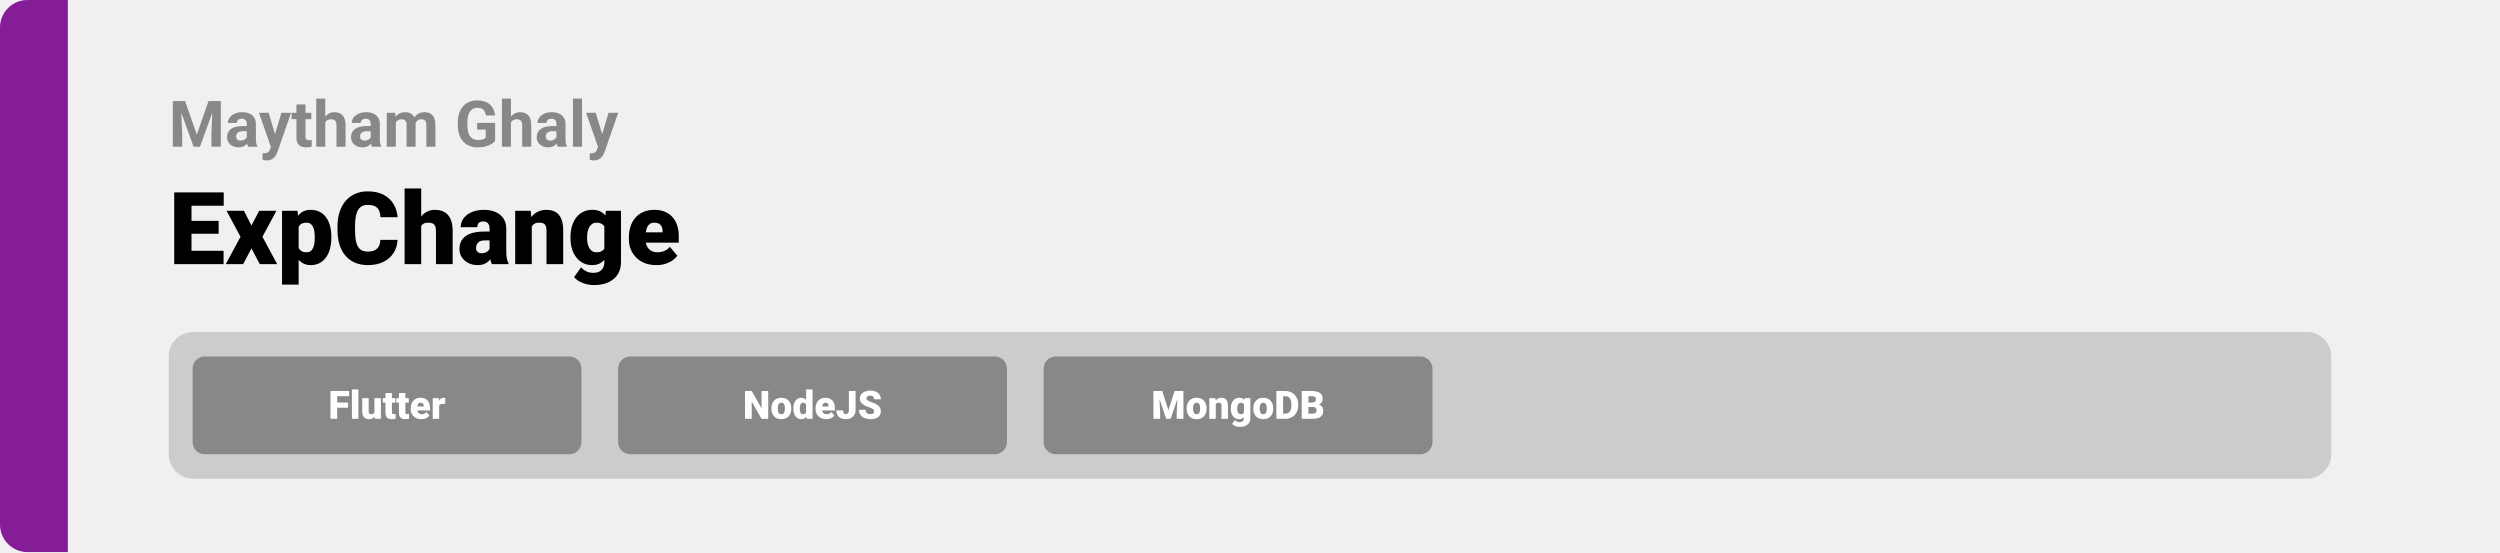
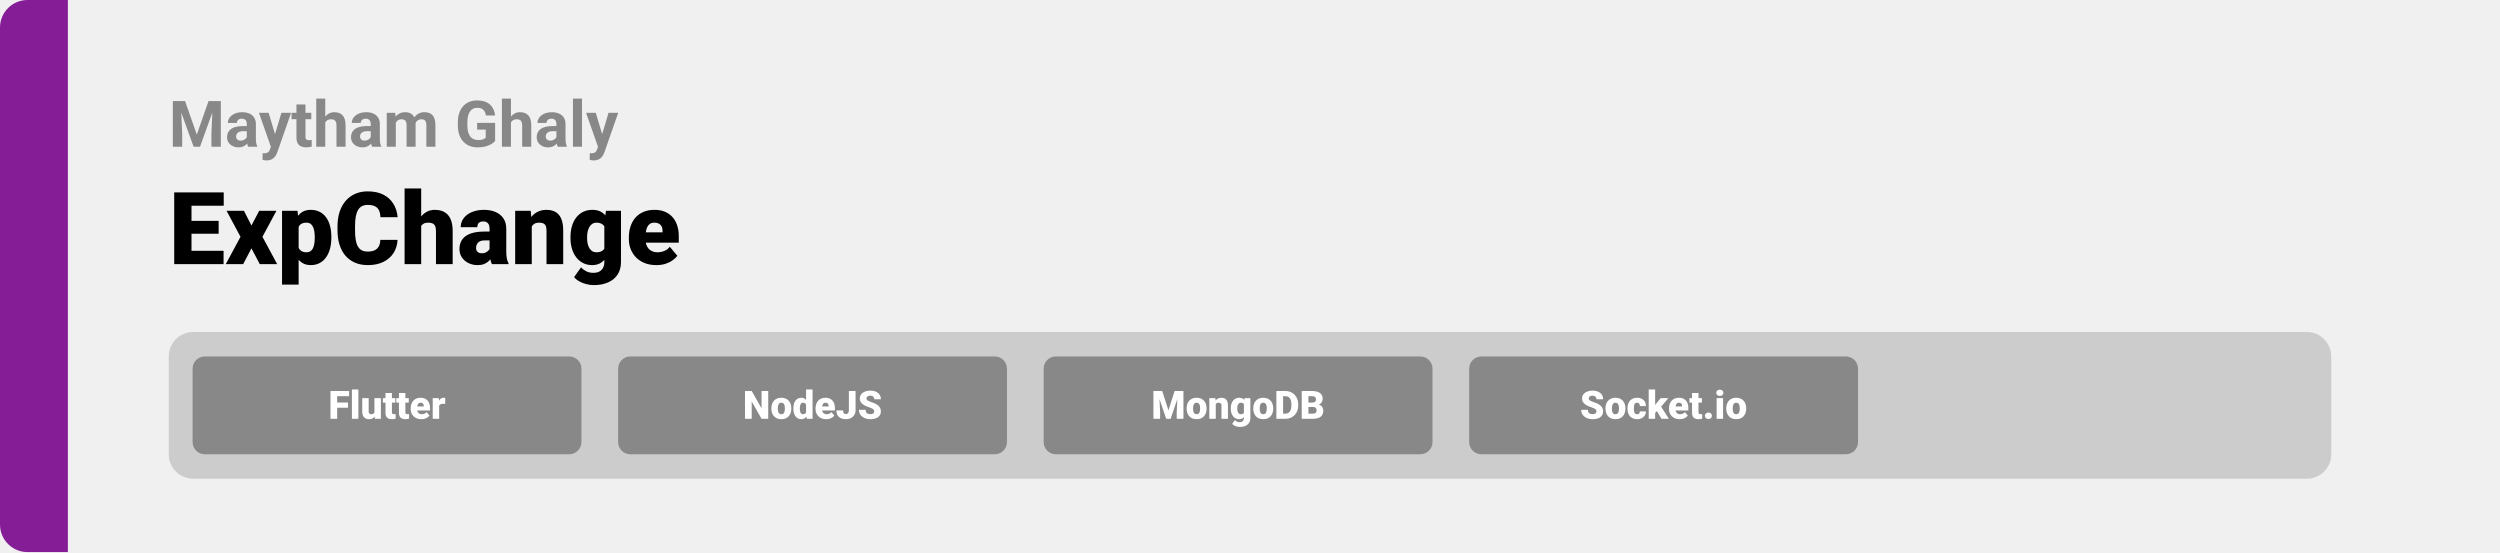
<svg xmlns="http://www.w3.org/2000/svg" width="1363" height="301" viewBox="0 0 1363 301" fill="none">
  <rect width="1363" height="301" rx="15" fill="#F0F0F0" />
  <path d="M0 15C0 6.716 6.716 0 15 0H37V301H15C6.716 301 0 294.284 0 286V15Z" fill="#851E96" />
  <path d="M121.89 136.749V144H101.05V136.749H121.89ZM104.407 104.898V144H94.981V104.898H104.407ZM119.205 120.421V127.43H101.05V120.421H119.205ZM121.971 104.898V112.176H101.05V104.898H121.971ZM133.008 114.942L137.09 122.945L141.307 114.942H150.706L143.079 129.095L151.109 144H141.629L137.09 135.406L132.579 144H123.099L131.128 129.095L123.528 114.942H133.008ZM162.818 120.528V155.172H153.768V114.942H162.2L162.818 120.528ZM180.65 129.122V129.686C180.65 131.799 180.408 133.759 179.925 135.567C179.441 137.376 178.725 138.951 177.776 140.294C176.827 141.637 175.646 142.684 174.231 143.436C172.835 144.17 171.215 144.537 169.371 144.537C167.634 144.537 166.139 144.152 164.886 143.382C163.632 142.612 162.585 141.547 161.744 140.187C160.902 138.826 160.222 137.268 159.703 135.514C159.183 133.759 158.772 131.906 158.467 129.955V129.229C158.772 127.135 159.183 125.192 159.703 123.402C160.222 121.594 160.902 120.018 161.744 118.675C162.585 117.333 163.624 116.285 164.859 115.533C166.112 114.781 167.607 114.405 169.344 114.405C171.188 114.405 172.808 114.754 174.205 115.453C175.619 116.151 176.801 117.153 177.75 118.46C178.716 119.75 179.441 121.298 179.925 123.106C180.408 124.915 180.65 126.92 180.65 129.122ZM171.6 129.686V129.122C171.6 127.994 171.519 126.965 171.358 126.034C171.197 125.085 170.937 124.261 170.579 123.563C170.239 122.865 169.782 122.328 169.209 121.952C168.637 121.576 167.929 121.388 167.088 121.388C166.121 121.388 165.306 121.54 164.644 121.844C164 122.131 163.48 122.578 163.086 123.187C162.71 123.778 162.442 124.521 162.281 125.416C162.138 126.293 162.075 127.323 162.093 128.504V130.707C162.057 132.067 162.191 133.267 162.496 134.305C162.8 135.326 163.328 136.122 164.08 136.695C164.832 137.268 165.853 137.555 167.142 137.555C168.001 137.555 168.717 137.358 169.29 136.964C169.863 136.552 170.319 135.988 170.66 135.272C171 134.538 171.242 133.696 171.385 132.748C171.528 131.799 171.6 130.778 171.6 129.686ZM207.344 130.76H216.744C216.618 133.482 215.884 135.881 214.542 137.958C213.199 140.034 211.337 141.655 208.956 142.818C206.592 143.964 203.799 144.537 200.577 144.537C197.963 144.537 195.626 144.098 193.567 143.221C191.526 142.344 189.79 141.082 188.357 139.435C186.943 137.787 185.86 135.791 185.108 133.446C184.374 131.1 184.007 128.46 184.007 125.523V123.402C184.007 120.466 184.392 117.825 185.162 115.479C185.949 113.116 187.059 111.111 188.492 109.464C189.942 107.799 191.679 106.528 193.702 105.65C195.725 104.773 197.972 104.334 200.442 104.334C203.844 104.334 206.718 104.943 209.063 106.161C211.408 107.378 213.226 109.052 214.515 111.183C215.804 113.295 216.565 115.703 216.797 118.407H207.398C207.362 116.939 207.111 115.712 206.646 114.728C206.181 113.725 205.446 112.973 204.444 112.472C203.441 111.97 202.107 111.72 200.442 111.72C199.279 111.72 198.267 111.935 197.408 112.364C196.548 112.794 195.832 113.474 195.259 114.405C194.686 115.336 194.257 116.545 193.97 118.031C193.702 119.499 193.567 121.271 193.567 123.348V125.523C193.567 127.6 193.693 129.373 193.943 130.841C194.194 132.309 194.597 133.508 195.152 134.439C195.707 135.37 196.423 136.06 197.3 136.507C198.195 136.937 199.288 137.152 200.577 137.152C202.009 137.152 203.217 136.928 204.202 136.48C205.187 136.015 205.948 135.317 206.485 134.386C207.022 133.437 207.308 132.228 207.344 130.76ZM229.634 102.75V144H220.584V102.75H229.634ZM228.56 128.478L226.438 128.531C226.438 126.49 226.689 124.61 227.19 122.892C227.692 121.173 228.408 119.678 229.339 118.407C230.27 117.136 231.389 116.151 232.696 115.453C234.003 114.754 235.453 114.405 237.046 114.405C238.479 114.405 239.786 114.611 240.967 115.023C242.167 115.435 243.196 116.097 244.056 117.01C244.933 117.923 245.604 119.114 246.07 120.582C246.553 122.05 246.795 123.84 246.795 125.953V144H237.691V125.899C237.691 124.718 237.521 123.805 237.181 123.16C236.858 122.498 236.393 122.041 235.784 121.791C235.175 121.522 234.432 121.388 233.555 121.388C232.499 121.388 231.639 121.567 230.977 121.925C230.315 122.283 229.804 122.784 229.446 123.429C229.106 124.055 228.873 124.798 228.748 125.658C228.623 126.517 228.56 127.457 228.56 128.478ZM266.91 136.695V124.718C266.91 123.894 266.793 123.187 266.561 122.596C266.328 122.005 265.961 121.549 265.459 121.227C264.958 120.886 264.287 120.716 263.445 120.716C262.765 120.716 262.183 120.833 261.7 121.065C261.216 121.298 260.849 121.647 260.599 122.113C260.348 122.578 260.223 123.169 260.223 123.885H251.172C251.172 122.542 251.468 121.298 252.059 120.152C252.667 118.989 253.527 117.977 254.637 117.118C255.765 116.258 257.107 115.596 258.665 115.13C260.241 114.647 261.995 114.405 263.929 114.405C266.238 114.405 268.297 114.79 270.105 115.56C271.932 116.33 273.373 117.485 274.429 119.024C275.486 120.546 276.014 122.462 276.014 124.771V136.668C276.014 138.566 276.121 140.007 276.336 140.992C276.551 141.959 276.855 142.809 277.249 143.543V144H268.172C267.742 143.105 267.42 142.013 267.205 140.724C267.008 139.417 266.91 138.074 266.91 136.695ZM268.011 126.249L268.064 131.083H264.063C263.222 131.083 262.505 131.199 261.915 131.432C261.342 131.664 260.876 131.987 260.518 132.398C260.178 132.792 259.927 133.24 259.766 133.741C259.623 134.243 259.551 134.771 259.551 135.326C259.551 135.863 259.677 136.346 259.927 136.776C260.196 137.188 260.554 137.51 261.001 137.743C261.449 137.975 261.95 138.092 262.505 138.092C263.508 138.092 264.358 137.904 265.057 137.528C265.773 137.134 266.319 136.66 266.695 136.104C267.071 135.549 267.259 135.03 267.259 134.547L269.246 138.253C268.888 138.969 268.476 139.694 268.011 140.428C267.563 141.162 266.999 141.843 266.319 142.469C265.656 143.078 264.842 143.579 263.875 143.973C262.908 144.349 261.736 144.537 260.357 144.537C258.567 144.537 256.919 144.17 255.416 143.436C253.93 142.702 252.739 141.681 251.844 140.375C250.949 139.05 250.501 137.528 250.501 135.809C250.501 134.305 250.77 132.962 251.307 131.781C251.862 130.599 252.694 129.597 253.804 128.773C254.914 127.949 256.329 127.323 258.047 126.893C259.766 126.463 261.789 126.249 264.117 126.249H268.011ZM289.925 121.146V144H280.875V114.942H289.361L289.925 121.146ZM288.851 128.478L286.729 128.531C286.729 126.311 286.998 124.333 287.535 122.596C288.072 120.842 288.833 119.356 289.817 118.138C290.802 116.921 291.975 115.999 293.335 115.372C294.714 114.728 296.245 114.405 297.928 114.405C299.271 114.405 300.497 114.602 301.607 114.996C302.735 115.39 303.702 116.026 304.507 116.903C305.331 117.78 305.958 118.944 306.387 120.394C306.835 121.826 307.059 123.599 307.059 125.711V144H297.955V125.685C297.955 124.521 297.793 123.635 297.471 123.026C297.149 122.399 296.683 121.97 296.075 121.737C295.466 121.504 294.723 121.388 293.846 121.388C292.915 121.388 292.127 121.567 291.482 121.925C290.838 122.283 290.319 122.784 289.925 123.429C289.549 124.055 289.271 124.798 289.092 125.658C288.931 126.517 288.851 127.457 288.851 128.478ZM330.342 114.942H338.56V142.872C338.56 145.558 337.942 147.831 336.707 149.693C335.472 151.573 333.744 152.997 331.524 153.963C329.322 154.948 326.744 155.44 323.79 155.44C322.483 155.44 321.149 155.27 319.788 154.93C318.427 154.608 317.156 154.125 315.975 153.48C314.793 152.835 313.799 152.039 312.994 151.09L316.78 145.772C317.514 146.596 318.436 147.294 319.546 147.867C320.656 148.458 321.963 148.753 323.467 148.753C324.774 148.753 325.866 148.521 326.744 148.055C327.639 147.59 328.319 146.909 328.785 146.014C329.25 145.137 329.483 144.072 329.483 142.818V121.817L330.342 114.942ZM311.033 129.82V129.256C311.033 127.054 311.302 125.049 311.839 123.241C312.394 121.415 313.182 119.848 314.202 118.541C315.241 117.216 316.494 116.196 317.962 115.479C319.43 114.763 321.086 114.405 322.93 114.405C324.917 114.405 326.547 114.79 327.818 115.56C329.107 116.312 330.136 117.368 330.906 118.729C331.694 120.09 332.303 121.683 332.732 123.509C333.18 125.318 333.556 127.269 333.86 129.364V130.035C333.556 132.005 333.135 133.867 332.598 135.621C332.079 137.358 331.399 138.897 330.557 140.24C329.716 141.583 328.659 142.639 327.388 143.409C326.135 144.161 324.631 144.537 322.876 144.537C321.05 144.537 319.403 144.17 317.935 143.436C316.485 142.702 315.241 141.673 314.202 140.348C313.182 139.023 312.394 137.465 311.839 135.675C311.302 133.884 311.033 131.933 311.033 129.82ZM320.083 129.256V129.82C320.083 130.912 320.182 131.924 320.379 132.855C320.594 133.786 320.916 134.61 321.346 135.326C321.775 136.024 322.304 136.57 322.93 136.964C323.575 137.358 324.327 137.555 325.186 137.555C326.493 137.555 327.549 137.277 328.355 136.722C329.161 136.167 329.743 135.379 330.101 134.359C330.459 133.338 330.611 132.139 330.557 130.76V128.639C330.593 127.457 330.512 126.419 330.315 125.523C330.118 124.61 329.805 123.849 329.375 123.241C328.964 122.632 328.409 122.175 327.71 121.871C327.03 121.549 326.207 121.388 325.24 121.388C324.398 121.388 323.655 121.585 323.011 121.979C322.366 122.372 321.829 122.927 321.399 123.644C320.97 124.342 320.639 125.174 320.406 126.141C320.191 127.09 320.083 128.128 320.083 129.256ZM357.842 144.537C355.479 144.537 353.366 144.17 351.504 143.436C349.642 142.684 348.067 141.655 346.778 140.348C345.507 139.041 344.531 137.537 343.851 135.836C343.188 134.135 342.857 132.336 342.857 130.438V129.417C342.857 127.287 343.152 125.318 343.743 123.509C344.334 121.683 345.211 120.09 346.375 118.729C347.539 117.368 348.998 116.312 350.752 115.56C352.507 114.79 354.548 114.405 356.875 114.405C358.934 114.405 360.778 114.736 362.408 115.399C364.037 116.061 365.416 117.01 366.543 118.246C367.689 119.481 368.558 120.976 369.148 122.73C369.757 124.485 370.062 126.454 370.062 128.639V132.318H346.321V126.651H361.226V125.953C361.244 124.986 361.074 124.163 360.716 123.482C360.376 122.802 359.874 122.283 359.212 121.925C358.549 121.567 357.744 121.388 356.795 121.388C355.81 121.388 354.996 121.603 354.351 122.032C353.724 122.462 353.232 123.053 352.874 123.805C352.534 124.539 352.292 125.389 352.149 126.356C352.006 127.323 351.934 128.343 351.934 129.417V130.438C351.934 131.512 352.077 132.488 352.364 133.365C352.668 134.243 353.098 134.994 353.653 135.621C354.226 136.23 354.906 136.704 355.694 137.044C356.5 137.385 357.413 137.555 358.433 137.555C359.668 137.555 360.886 137.322 362.085 136.856C363.285 136.391 364.314 135.621 365.174 134.547L369.283 139.435C368.692 140.276 367.85 141.091 366.758 141.878C365.684 142.666 364.395 143.311 362.891 143.812C361.387 144.295 359.704 144.537 357.842 144.537Z" fill="black" />
  <path d="M96.563 55.117H100.904L107.295 73.386L113.687 55.117H118.028L109.039 80H105.552L96.563 55.117ZM94.222 55.117H98.545L99.332 72.925V80H94.222V55.117ZM116.045 55.117H120.386V80H115.259V72.925L116.045 55.117ZM134.554 75.83V67.593C134.554 67 134.457 66.493 134.263 66.072C134.069 65.639 133.768 65.303 133.357 65.064C132.959 64.824 132.44 64.705 131.802 64.705C131.255 64.705 130.783 64.801 130.384 64.995C129.985 65.177 129.677 65.445 129.461 65.798C129.244 66.14 129.136 66.545 129.136 67.012H124.214C124.214 66.226 124.397 65.479 124.761 64.773C125.126 64.067 125.656 63.446 126.351 62.91C127.046 62.363 127.872 61.936 128.829 61.628C129.797 61.321 130.879 61.167 132.076 61.167C133.511 61.167 134.787 61.406 135.904 61.885C137.02 62.363 137.898 63.081 138.536 64.038C139.185 64.995 139.51 66.191 139.51 67.627V75.54C139.51 76.553 139.572 77.385 139.698 78.035C139.823 78.673 140.005 79.231 140.245 79.71V80H135.271C135.032 79.499 134.85 78.872 134.725 78.12C134.611 77.357 134.554 76.593 134.554 75.83ZM135.203 68.738L135.237 71.523H132.486C131.836 71.523 131.272 71.597 130.794 71.746C130.315 71.894 129.922 72.105 129.615 72.378C129.307 72.64 129.079 72.948 128.931 73.301C128.794 73.654 128.726 74.041 128.726 74.463C128.726 74.884 128.823 75.266 129.017 75.608C129.21 75.938 129.489 76.2 129.854 76.394C130.219 76.576 130.646 76.668 131.136 76.668C131.876 76.668 132.52 76.519 133.067 76.223C133.614 75.927 134.035 75.562 134.332 75.129C134.639 74.697 134.799 74.286 134.81 73.899L136.109 75.984C135.927 76.451 135.676 76.935 135.357 77.436C135.049 77.938 134.656 78.411 134.178 78.855C133.699 79.288 133.124 79.647 132.452 79.932C131.779 80.205 130.982 80.342 130.059 80.342C128.886 80.342 127.82 80.108 126.863 79.641C125.918 79.163 125.166 78.507 124.607 77.676C124.061 76.833 123.787 75.876 123.787 74.805C123.787 73.836 123.969 72.976 124.334 72.224C124.699 71.472 125.234 70.84 125.94 70.327C126.658 69.803 127.553 69.41 128.624 69.148C129.694 68.874 130.936 68.738 132.349 68.738H135.203ZM148.516 77.915L153.421 61.509H158.702L151.268 82.786C151.108 83.253 150.892 83.754 150.618 84.29C150.356 84.825 149.997 85.332 149.542 85.811C149.097 86.3 148.533 86.699 147.85 87.007C147.177 87.314 146.351 87.468 145.372 87.468C144.904 87.468 144.523 87.44 144.227 87.383C143.93 87.326 143.577 87.246 143.167 87.144V83.538C143.292 83.538 143.423 83.538 143.56 83.538C143.697 83.549 143.828 83.555 143.953 83.555C144.603 83.555 145.132 83.481 145.542 83.332C145.953 83.184 146.283 82.957 146.534 82.649C146.784 82.353 146.984 81.965 147.132 81.487L148.516 77.915ZM146.465 61.509L150.481 74.907L151.182 80.12L147.833 80.478L141.185 61.509H146.465ZM169.725 61.509V64.995H158.958V61.509H169.725ZM161.624 56.946H166.546V74.429C166.546 74.964 166.614 75.374 166.751 75.659C166.899 75.944 167.116 76.143 167.4 76.257C167.685 76.36 168.044 76.411 168.477 76.411C168.785 76.411 169.058 76.4 169.297 76.377C169.548 76.343 169.759 76.309 169.93 76.274L169.947 79.897C169.525 80.034 169.069 80.142 168.58 80.222C168.09 80.302 167.549 80.342 166.956 80.342C165.874 80.342 164.928 80.165 164.119 79.812C163.322 79.447 162.706 78.866 162.273 78.069C161.84 77.271 161.624 76.223 161.624 74.924V56.946ZM177.33 53.75V80H172.408V53.75H177.33ZM176.629 70.105H175.279C175.29 68.817 175.461 67.633 175.792 66.55C176.122 65.457 176.595 64.511 177.21 63.713C177.825 62.904 178.56 62.278 179.415 61.834C180.28 61.389 181.237 61.167 182.286 61.167C183.197 61.167 184.023 61.298 184.764 61.56C185.516 61.811 186.159 62.221 186.695 62.791C187.242 63.349 187.663 64.084 187.959 64.995C188.256 65.907 188.404 67.012 188.404 68.311V80H183.448V68.276C183.448 67.456 183.328 66.812 183.089 66.345C182.861 65.867 182.525 65.531 182.081 65.337C181.648 65.132 181.112 65.029 180.474 65.029C179.768 65.029 179.164 65.16 178.663 65.422C178.173 65.684 177.78 66.049 177.483 66.516C177.187 66.972 176.971 67.507 176.834 68.123C176.697 68.738 176.629 69.399 176.629 70.105ZM202.127 75.83V67.593C202.127 67 202.03 66.493 201.836 66.072C201.643 65.639 201.341 65.303 200.931 65.064C200.532 64.824 200.014 64.705 199.375 64.705C198.829 64.705 198.356 64.801 197.957 64.995C197.558 65.177 197.251 65.445 197.034 65.798C196.818 66.14 196.709 66.545 196.709 67.012H191.788C191.788 66.226 191.97 65.479 192.334 64.773C192.699 64.067 193.229 63.446 193.924 62.91C194.619 62.363 195.445 61.936 196.402 61.628C197.37 61.321 198.453 61.167 199.649 61.167C201.084 61.167 202.361 61.406 203.477 61.885C204.594 62.363 205.471 63.081 206.109 64.038C206.758 64.995 207.083 66.191 207.083 67.627V75.54C207.083 76.553 207.146 77.385 207.271 78.035C207.396 78.673 207.579 79.231 207.818 79.71V80H202.845C202.605 79.499 202.423 78.872 202.298 78.12C202.184 77.357 202.127 76.593 202.127 75.83ZM202.776 68.738L202.811 71.523H200.059C199.41 71.523 198.846 71.597 198.367 71.746C197.889 71.894 197.496 72.105 197.188 72.378C196.88 72.64 196.653 72.948 196.504 73.301C196.368 73.654 196.299 74.041 196.299 74.463C196.299 74.884 196.396 75.266 196.59 75.608C196.784 75.938 197.063 76.2 197.427 76.394C197.792 76.576 198.219 76.668 198.709 76.668C199.45 76.668 200.093 76.519 200.64 76.223C201.187 75.927 201.609 75.562 201.905 75.129C202.212 74.697 202.372 74.286 202.383 73.899L203.682 75.984C203.5 76.451 203.249 76.935 202.93 77.436C202.623 77.938 202.229 78.411 201.751 78.855C201.272 79.288 200.697 79.647 200.025 79.932C199.353 80.205 198.555 80.342 197.632 80.342C196.459 80.342 195.394 80.108 194.437 79.641C193.491 79.163 192.739 78.507 192.181 77.676C191.634 76.833 191.36 75.876 191.36 74.805C191.36 73.836 191.543 72.976 191.907 72.224C192.272 71.472 192.807 70.84 193.514 70.327C194.231 69.803 195.126 69.41 196.197 69.148C197.268 68.874 198.51 68.738 199.922 68.738H202.776ZM215.799 65.337V80H210.86V61.509H215.491L215.799 65.337ZM215.115 70.105H213.748C213.748 68.817 213.902 67.633 214.209 66.55C214.528 65.457 214.99 64.511 215.594 63.713C216.209 62.904 216.967 62.278 217.867 61.834C218.767 61.389 219.809 61.167 220.994 61.167C221.814 61.167 222.566 61.292 223.25 61.543C223.934 61.782 224.52 62.164 225.01 62.688C225.512 63.201 225.899 63.873 226.172 64.705C226.446 65.525 226.583 66.51 226.583 67.661V80H221.661V68.208C221.661 67.365 221.547 66.716 221.319 66.26C221.091 65.804 220.766 65.485 220.345 65.303C219.935 65.12 219.439 65.029 218.858 65.029C218.22 65.029 217.662 65.16 217.183 65.422C216.716 65.684 216.329 66.049 216.021 66.516C215.713 66.972 215.486 67.507 215.337 68.123C215.189 68.738 215.115 69.399 215.115 70.105ZM226.121 69.541L224.361 69.763C224.361 68.555 224.509 67.433 224.805 66.397C225.113 65.36 225.563 64.448 226.155 63.662C226.759 62.876 227.505 62.266 228.394 61.834C229.283 61.389 230.308 61.167 231.47 61.167C232.359 61.167 233.168 61.298 233.897 61.56C234.626 61.811 235.247 62.215 235.76 62.773C236.284 63.32 236.683 64.038 236.956 64.927C237.241 65.815 237.383 66.903 237.383 68.191V80H232.444V68.191C232.444 67.336 232.33 66.687 232.103 66.243C231.886 65.787 231.567 65.474 231.146 65.303C230.735 65.12 230.245 65.029 229.676 65.029C229.083 65.029 228.565 65.149 228.121 65.388C227.676 65.616 227.306 65.935 227.01 66.345C226.714 66.755 226.491 67.234 226.343 67.781C226.195 68.316 226.121 68.903 226.121 69.541ZM269.939 66.995V76.856C269.552 77.323 268.954 77.83 268.145 78.376C267.336 78.912 266.294 79.373 265.018 79.761C263.742 80.148 262.198 80.342 260.386 80.342C258.78 80.342 257.316 80.08 255.994 79.556C254.673 79.02 253.533 78.24 252.576 77.214C251.631 76.189 250.901 74.936 250.389 73.455C249.876 71.962 249.62 70.259 249.62 68.345V66.79C249.62 64.876 249.865 63.172 250.354 61.68C250.856 60.187 251.568 58.928 252.491 57.903C253.414 56.877 254.513 56.097 255.789 55.562C257.065 55.026 258.484 54.758 260.044 54.758C262.209 54.758 263.986 55.111 265.376 55.818C266.766 56.513 267.826 57.481 268.555 58.723C269.296 59.954 269.751 61.366 269.922 62.961H264.949C264.824 62.118 264.585 61.383 264.231 60.757C263.878 60.13 263.371 59.64 262.71 59.287C262.061 58.934 261.218 58.757 260.181 58.757C259.327 58.757 258.563 58.934 257.891 59.287C257.23 59.629 256.672 60.136 256.216 60.808C255.761 61.48 255.413 62.312 255.174 63.303C254.935 64.294 254.815 65.445 254.815 66.755V68.345C254.815 69.644 254.94 70.794 255.191 71.797C255.442 72.788 255.812 73.626 256.302 74.309C256.803 74.981 257.418 75.488 258.147 75.83C258.877 76.172 259.725 76.343 260.694 76.343C261.503 76.343 262.175 76.274 262.71 76.138C263.257 76.001 263.696 75.836 264.026 75.642C264.368 75.437 264.63 75.243 264.812 75.061V70.652H260.13V66.995H269.939ZM278.57 53.75V80H273.648V53.75H278.57ZM277.869 70.105H276.519C276.53 68.817 276.701 67.633 277.032 66.55C277.362 65.457 277.835 64.511 278.45 63.713C279.065 62.904 279.8 62.278 280.655 61.834C281.521 61.389 282.478 61.167 283.526 61.167C284.437 61.167 285.263 61.298 286.004 61.56C286.756 61.811 287.4 62.221 287.935 62.791C288.482 63.349 288.903 64.084 289.2 64.995C289.496 65.907 289.644 67.012 289.644 68.311V80H284.688V68.276C284.688 67.456 284.568 66.812 284.329 66.345C284.101 65.867 283.765 65.531 283.321 65.337C282.888 65.132 282.352 65.029 281.714 65.029C281.008 65.029 280.404 65.16 279.903 65.422C279.413 65.684 279.02 66.049 278.724 66.516C278.427 66.972 278.211 67.507 278.074 68.123C277.938 68.738 277.869 69.399 277.869 70.105ZM303.367 75.83V67.593C303.367 67 303.27 66.493 303.077 66.072C302.883 65.639 302.581 65.303 302.171 65.064C301.772 64.824 301.254 64.705 300.616 64.705C300.069 64.705 299.596 64.801 299.197 64.995C298.799 65.177 298.491 65.445 298.274 65.798C298.058 66.14 297.95 66.545 297.95 67.012H293.028C293.028 66.226 293.21 65.479 293.575 64.773C293.939 64.067 294.469 63.446 295.164 62.91C295.859 62.363 296.685 61.936 297.642 61.628C298.611 61.321 299.693 61.167 300.889 61.167C302.325 61.167 303.601 61.406 304.717 61.885C305.834 62.363 306.711 63.081 307.349 64.038C307.999 64.995 308.323 66.191 308.323 67.627V75.54C308.323 76.553 308.386 77.385 308.511 78.035C308.637 78.673 308.819 79.231 309.058 79.71V80H304.085C303.846 79.499 303.663 78.872 303.538 78.12C303.424 77.357 303.367 76.593 303.367 75.83ZM304.017 68.738L304.051 71.523H301.299C300.65 71.523 300.086 71.597 299.607 71.746C299.129 71.894 298.736 72.105 298.428 72.378C298.121 72.64 297.893 72.948 297.745 73.301C297.608 73.654 297.54 74.041 297.54 74.463C297.54 74.884 297.636 75.266 297.83 75.608C298.024 75.938 298.303 76.2 298.667 76.394C299.032 76.576 299.459 76.668 299.949 76.668C300.69 76.668 301.333 76.519 301.88 76.223C302.427 75.927 302.849 75.562 303.145 75.129C303.453 74.697 303.612 74.286 303.624 73.899L304.922 75.984C304.74 76.451 304.489 76.935 304.17 77.436C303.863 77.938 303.47 78.411 302.991 78.855C302.513 79.288 301.937 79.647 301.265 79.932C300.593 80.205 299.795 80.342 298.873 80.342C297.699 80.342 296.634 80.108 295.677 79.641C294.731 79.163 293.979 78.507 293.421 77.676C292.874 76.833 292.601 75.876 292.601 74.805C292.601 73.836 292.783 72.976 293.147 72.224C293.512 71.472 294.048 70.84 294.754 70.327C295.472 69.803 296.366 69.41 297.437 69.148C298.508 68.874 299.75 68.738 301.163 68.738H304.017ZM317.312 53.75V80H312.374V53.75H317.312ZM326.866 77.915L331.771 61.509H337.051L329.617 82.786C329.458 83.253 329.241 83.754 328.968 84.29C328.706 84.825 328.347 85.332 327.891 85.811C327.447 86.3 326.883 86.699 326.199 87.007C325.527 87.314 324.701 87.468 323.721 87.468C323.254 87.468 322.872 87.44 322.576 87.383C322.28 87.326 321.927 87.246 321.517 87.144V83.538C321.642 83.538 321.773 83.538 321.91 83.538C322.046 83.549 322.177 83.555 322.303 83.555C322.952 83.555 323.482 83.481 323.892 83.332C324.302 83.184 324.633 82.957 324.883 82.649C325.134 82.353 325.333 81.965 325.481 81.487L326.866 77.915ZM324.815 61.509L328.831 74.907L329.532 80.12L326.182 80.478L319.534 61.509H324.815Z" fill="#888888" />
  <rect x="92" y="181" width="1179" height="80" rx="13.333" fill="#CCCCCC" />
  <rect x="107" y="196.333" width="208" height="49.333" rx="4.667" fill="#888888" stroke="#888888" stroke-width="4" />
  <path d="M183.833 213.167V228.333H180.177V213.167H183.833ZM189.729 219.479V222.292H182.792V219.479H189.729ZM190.323 213.167V215.99H182.792V213.167H190.323ZM195.385 212.333V228.333H191.865V212.333H195.385ZM204.135 225.594V217.062H207.656V228.333H204.365L204.135 225.594ZM204.469 223.302L205.385 223.281C205.385 224.038 205.295 224.74 205.115 225.385C204.934 226.024 204.667 226.58 204.313 227.052C203.965 227.524 203.535 227.892 203.021 228.156C202.514 228.413 201.927 228.542 201.26 228.542C200.705 228.542 200.194 228.465 199.729 228.312C199.271 228.153 198.875 227.906 198.542 227.573C198.208 227.233 197.948 226.799 197.76 226.271C197.58 225.736 197.49 225.097 197.49 224.354V217.062H201V224.375C201 224.625 201.031 224.84 201.094 225.021C201.156 225.201 201.247 225.354 201.365 225.479C201.483 225.597 201.628 225.687 201.802 225.75C201.983 225.806 202.188 225.833 202.417 225.833C202.944 225.833 203.358 225.722 203.656 225.5C203.955 225.278 204.163 224.976 204.281 224.594C204.406 224.212 204.469 223.781 204.469 223.302ZM215.531 217.062V219.5H208.74V217.062H215.531ZM210.167 214.26H213.677V224.656C213.677 224.955 213.712 225.187 213.781 225.354C213.851 225.514 213.969 225.628 214.135 225.698C214.309 225.76 214.538 225.792 214.823 225.792C215.024 225.792 215.191 225.788 215.323 225.781C215.455 225.767 215.58 225.75 215.698 225.729V228.24C215.399 228.337 215.087 228.41 214.76 228.458C214.434 228.514 214.087 228.542 213.719 228.542C212.969 228.542 212.326 228.424 211.792 228.187C211.264 227.951 210.861 227.58 210.583 227.073C210.306 226.566 210.167 225.906 210.167 225.094V214.26ZM222.865 217.062V219.5H216.073V217.062H222.865ZM217.5 214.26H221.01V224.656C221.01 224.955 221.045 225.187 221.115 225.354C221.184 225.514 221.302 225.628 221.469 225.698C221.642 225.76 221.872 225.792 222.156 225.792C222.358 225.792 222.524 225.788 222.656 225.781C222.788 225.767 222.913 225.75 223.031 225.729V228.24C222.733 228.337 222.42 228.41 222.094 228.458C221.767 228.514 221.42 228.542 221.052 228.542C220.302 228.542 219.66 228.424 219.125 228.187C218.597 227.951 218.194 227.58 217.917 227.073C217.639 226.566 217.5 225.906 217.5 225.094V214.26ZM229.719 228.542C228.802 228.542 227.983 228.399 227.26 228.115C226.538 227.823 225.927 227.424 225.427 226.917C224.934 226.41 224.556 225.826 224.292 225.167C224.035 224.507 223.906 223.809 223.906 223.073V222.677C223.906 221.851 224.021 221.087 224.25 220.385C224.479 219.677 224.819 219.059 225.271 218.531C225.722 218.003 226.288 217.594 226.969 217.302C227.649 217.003 228.441 216.854 229.344 216.854C230.142 216.854 230.858 216.983 231.49 217.24C232.122 217.497 232.656 217.865 233.094 218.344C233.538 218.823 233.875 219.403 234.104 220.083C234.34 220.764 234.458 221.528 234.458 222.375V223.802H225.25V221.604H231.031V221.333C231.038 220.958 230.972 220.639 230.833 220.375C230.701 220.111 230.507 219.91 230.25 219.771C229.993 219.632 229.681 219.562 229.312 219.562C228.931 219.562 228.615 219.646 228.365 219.812C228.122 219.979 227.931 220.208 227.792 220.5C227.66 220.785 227.566 221.115 227.51 221.49C227.455 221.865 227.427 222.26 227.427 222.677V223.073C227.427 223.49 227.483 223.868 227.594 224.208C227.712 224.549 227.878 224.84 228.094 225.083C228.316 225.319 228.58 225.503 228.885 225.635C229.198 225.767 229.552 225.833 229.948 225.833C230.427 225.833 230.899 225.743 231.365 225.562C231.83 225.382 232.229 225.083 232.562 224.667L234.156 226.562C233.927 226.889 233.601 227.205 233.177 227.51C232.76 227.816 232.26 228.066 231.677 228.26C231.094 228.448 230.441 228.542 229.719 228.542ZM239.427 219.854V228.333H235.917V217.062H239.198L239.427 219.854ZM242.76 216.979L242.698 220.24C242.559 220.226 242.372 220.208 242.135 220.187C241.899 220.167 241.701 220.156 241.542 220.156C241.132 220.156 240.778 220.205 240.479 220.302C240.187 220.392 239.944 220.531 239.75 220.719C239.562 220.899 239.424 221.128 239.333 221.406C239.25 221.684 239.212 222.007 239.219 222.375L238.583 221.958C238.583 221.201 238.656 220.514 238.802 219.896C238.955 219.271 239.17 218.733 239.448 218.281C239.726 217.823 240.062 217.472 240.458 217.229C240.854 216.979 241.299 216.854 241.792 216.854C241.965 216.854 242.135 216.865 242.302 216.885C242.476 216.906 242.628 216.937 242.76 216.979Z" fill="white" />
  <rect x="339" y="196.333" width="208" height="49.333" rx="4.667" fill="#888888" stroke="#888888" stroke-width="4" />
  <path d="M418.844 213.167V228.333H415.198L409.833 218.896V228.333H406.177V213.167H409.833L415.198 222.604V213.167H418.844ZM420.552 222.812V222.594C420.552 221.767 420.67 221.007 420.906 220.312C421.142 219.611 421.49 219.003 421.948 218.49C422.406 217.976 422.972 217.576 423.646 217.292C424.319 217 425.097 216.854 425.979 216.854C426.868 216.854 427.649 217 428.323 217.292C429.003 217.576 429.573 217.976 430.031 218.49C430.49 219.003 430.837 219.611 431.073 220.312C431.309 221.007 431.427 221.767 431.427 222.594V222.812C431.427 223.632 431.309 224.392 431.073 225.094C430.837 225.788 430.49 226.396 430.031 226.917C429.573 227.431 429.007 227.83 428.333 228.115C427.66 228.399 426.882 228.542 426 228.542C425.118 228.542 424.337 228.399 423.656 228.115C422.976 227.83 422.406 227.431 421.948 226.917C421.49 226.396 421.142 225.788 420.906 225.094C420.67 224.392 420.552 223.632 420.552 222.812ZM424.062 222.594V222.812C424.062 223.236 424.094 223.632 424.156 224C424.219 224.368 424.323 224.691 424.469 224.969C424.615 225.24 424.812 225.451 425.062 225.604C425.312 225.757 425.625 225.833 426 225.833C426.368 225.833 426.674 225.757 426.917 225.604C427.167 225.451 427.365 225.24 427.51 224.969C427.656 224.691 427.76 224.368 427.823 224C427.885 223.632 427.917 223.236 427.917 222.812V222.594C427.917 222.184 427.885 221.799 427.823 221.437C427.76 221.069 427.656 220.747 427.51 220.469C427.365 220.184 427.167 219.962 426.917 219.802C426.667 219.642 426.354 219.562 425.979 219.562C425.611 219.562 425.302 219.642 425.052 219.802C424.809 219.962 424.615 220.184 424.469 220.469C424.323 220.747 424.219 221.069 424.156 221.437C424.094 221.799 424.062 222.184 424.062 222.594ZM439.469 225.75V212.333H443V228.333H439.833L439.469 225.75ZM432.552 222.833V222.615C432.552 221.76 432.646 220.983 432.833 220.281C433.021 219.573 433.299 218.965 433.667 218.458C434.035 217.944 434.493 217.549 435.042 217.271C435.59 216.993 436.222 216.854 436.938 216.854C437.576 216.854 438.135 217.003 438.615 217.302C439.094 217.594 439.503 218.003 439.844 218.531C440.184 219.059 440.462 219.677 440.677 220.385C440.892 221.087 441.056 221.844 441.167 222.656V222.917C441.056 223.681 440.892 224.403 440.677 225.083C440.462 225.757 440.184 226.354 439.844 226.875C439.503 227.396 439.09 227.806 438.604 228.104C438.125 228.396 437.563 228.542 436.917 228.542C436.201 228.542 435.569 228.399 435.021 228.115C434.479 227.83 434.024 227.431 433.656 226.917C433.295 226.403 433.021 225.799 432.833 225.104C432.646 224.41 432.552 223.653 432.552 222.833ZM436.063 222.615V222.833C436.063 223.257 436.09 223.649 436.146 224.01C436.201 224.372 436.295 224.691 436.427 224.969C436.566 225.24 436.747 225.451 436.969 225.604C437.198 225.757 437.479 225.833 437.813 225.833C438.264 225.833 438.635 225.726 438.927 225.51C439.226 225.295 439.444 224.99 439.583 224.594C439.729 224.198 439.792 223.733 439.771 223.198V222.375C439.785 221.917 439.753 221.514 439.677 221.167C439.601 220.812 439.479 220.517 439.313 220.281C439.153 220.045 438.948 219.868 438.698 219.75C438.455 219.625 438.167 219.562 437.833 219.562C437.507 219.562 437.229 219.639 437 219.792C436.778 219.944 436.597 220.16 436.458 220.437C436.319 220.708 436.219 221.031 436.156 221.406C436.094 221.774 436.063 222.177 436.063 222.615ZM450.448 228.542C449.531 228.542 448.712 228.399 447.99 228.115C447.267 227.823 446.656 227.424 446.156 226.917C445.663 226.41 445.285 225.826 445.021 225.167C444.764 224.507 444.635 223.809 444.635 223.073V222.677C444.635 221.851 444.75 221.087 444.979 220.385C445.208 219.677 445.549 219.059 446 218.531C446.451 218.003 447.017 217.594 447.698 217.302C448.378 217.003 449.17 216.854 450.073 216.854C450.872 216.854 451.587 216.983 452.219 217.24C452.851 217.497 453.385 217.865 453.823 218.344C454.267 218.823 454.604 219.403 454.833 220.083C455.069 220.764 455.188 221.528 455.188 222.375V223.802H445.979V221.604H451.76V221.333C451.767 220.958 451.701 220.639 451.563 220.375C451.431 220.111 451.236 219.91 450.979 219.771C450.722 219.632 450.41 219.562 450.042 219.562C449.66 219.562 449.344 219.646 449.094 219.812C448.851 219.979 448.66 220.208 448.521 220.5C448.389 220.785 448.295 221.115 448.24 221.49C448.184 221.865 448.156 222.26 448.156 222.677V223.073C448.156 223.49 448.212 223.868 448.323 224.208C448.441 224.549 448.608 224.84 448.823 225.083C449.045 225.319 449.309 225.503 449.615 225.635C449.927 225.767 450.281 225.833 450.677 225.833C451.156 225.833 451.628 225.743 452.094 225.562C452.559 225.382 452.958 225.083 453.292 224.667L454.885 226.562C454.656 226.889 454.33 227.205 453.906 227.51C453.49 227.816 452.99 228.066 452.406 228.26C451.823 228.448 451.17 228.542 450.448 228.542ZM462.813 223.573V213.167H466.458V223.573C466.458 224.587 466.226 225.465 465.76 226.208C465.302 226.951 464.677 227.528 463.885 227.937C463.101 228.34 462.219 228.542 461.24 228.542C460.226 228.542 459.323 228.372 458.531 228.031C457.747 227.691 457.128 227.167 456.677 226.458C456.233 225.75 456.01 224.847 456.01 223.75H459.677C459.677 224.264 459.736 224.667 459.854 224.958C459.972 225.243 460.146 225.444 460.375 225.562C460.611 225.674 460.899 225.729 461.24 225.729C461.573 225.729 461.854 225.646 462.083 225.479C462.319 225.306 462.5 225.059 462.625 224.74C462.75 224.413 462.813 224.024 462.813 223.573ZM476.594 224.302C476.594 224.066 476.559 223.854 476.49 223.667C476.42 223.472 476.292 223.292 476.104 223.125C475.917 222.958 475.646 222.792 475.292 222.625C474.944 222.451 474.486 222.271 473.917 222.083C473.25 221.861 472.608 221.611 471.99 221.333C471.372 221.049 470.819 220.719 470.333 220.344C469.847 219.962 469.462 219.517 469.177 219.01C468.892 218.497 468.75 217.899 468.75 217.219C468.75 216.566 468.896 215.979 469.188 215.458C469.479 214.931 469.885 214.483 470.406 214.115C470.934 213.74 471.552 213.455 472.26 213.26C472.969 213.059 473.743 212.958 474.583 212.958C475.694 212.958 476.674 213.153 477.521 213.542C478.375 213.924 479.042 214.469 479.521 215.177C480.007 215.878 480.25 216.708 480.25 217.667H476.615C476.615 217.285 476.535 216.948 476.375 216.656C476.222 216.365 475.99 216.135 475.677 215.969C475.365 215.802 474.972 215.719 474.5 215.719C474.042 215.719 473.656 215.788 473.344 215.927C473.031 216.066 472.795 216.253 472.635 216.49C472.476 216.719 472.396 216.972 472.396 217.25C472.396 217.479 472.458 217.687 472.583 217.875C472.715 218.056 472.899 218.226 473.135 218.385C473.378 218.545 473.67 218.698 474.01 218.844C474.358 218.99 474.747 219.132 475.177 219.271C475.983 219.528 476.698 219.816 477.323 220.135C477.955 220.448 478.486 220.806 478.917 221.208C479.354 221.604 479.684 222.056 479.906 222.562C480.135 223.069 480.25 223.642 480.25 224.281C480.25 224.962 480.118 225.566 479.854 226.094C479.59 226.622 479.212 227.069 478.719 227.437C478.226 227.799 477.635 228.073 476.948 228.26C476.26 228.448 475.493 228.542 474.646 228.542C473.868 228.542 473.101 228.444 472.344 228.25C471.594 228.049 470.913 227.743 470.302 227.333C469.691 226.917 469.201 226.385 468.833 225.74C468.472 225.087 468.292 224.312 468.292 223.417H471.958C471.958 223.861 472.017 224.236 472.135 224.542C472.253 224.847 472.427 225.094 472.656 225.281C472.885 225.462 473.167 225.594 473.5 225.677C473.833 225.753 474.215 225.792 474.646 225.792C475.111 225.792 475.486 225.726 475.771 225.594C476.056 225.455 476.264 225.274 476.396 225.052C476.528 224.823 476.594 224.573 476.594 224.302Z" fill="white" />
  <rect x="571" y="196.333" width="208" height="49.333" rx="4.667" fill="#888888" stroke="#888888" stroke-width="4" />
  <path d="M630.656 213.167H633.635L637.021 223.719L640.406 213.167H643.385L638.229 228.333H635.813L630.656 213.167ZM628.844 213.167H631.927L632.5 224.792V228.333H628.844V213.167ZM642.115 213.167H645.208V228.333H641.542V224.792L642.115 213.167ZM646.948 222.812V222.594C646.948 221.767 647.066 221.007 647.302 220.312C647.538 219.611 647.885 219.003 648.344 218.49C648.802 217.976 649.368 217.576 650.042 217.292C650.715 217 651.493 216.854 652.375 216.854C653.264 216.854 654.045 217 654.719 217.292C655.399 217.576 655.969 217.976 656.427 218.49C656.885 219.003 657.233 219.611 657.469 220.312C657.705 221.007 657.823 221.767 657.823 222.594V222.812C657.823 223.632 657.705 224.392 657.469 225.094C657.233 225.788 656.885 226.396 656.427 226.917C655.969 227.431 655.403 227.83 654.729 228.115C654.056 228.399 653.278 228.542 652.396 228.542C651.514 228.542 650.733 228.399 650.052 228.115C649.372 227.83 648.802 227.431 648.344 226.917C647.885 226.396 647.538 225.788 647.302 225.094C647.066 224.392 646.948 223.632 646.948 222.812ZM650.458 222.594V222.812C650.458 223.236 650.49 223.632 650.552 224C650.615 224.368 650.719 224.691 650.865 224.969C651.01 225.24 651.208 225.451 651.458 225.604C651.708 225.757 652.021 225.833 652.396 225.833C652.764 225.833 653.069 225.757 653.313 225.604C653.563 225.451 653.76 225.24 653.906 224.969C654.052 224.691 654.156 224.368 654.219 224C654.281 223.632 654.313 223.236 654.313 222.812V222.594C654.313 222.184 654.281 221.799 654.219 221.437C654.156 221.069 654.052 220.747 653.906 220.469C653.76 220.184 653.563 219.962 653.313 219.802C653.063 219.642 652.75 219.562 652.375 219.562C652.007 219.562 651.698 219.642 651.448 219.802C651.205 219.962 651.01 220.184 650.865 220.469C650.719 220.747 650.615 221.069 650.552 221.437C650.49 221.799 650.458 222.184 650.458 222.594ZM662.833 219.469V228.333H659.323V217.062H662.615L662.833 219.469ZM662.417 222.312L661.594 222.333C661.594 221.472 661.698 220.705 661.906 220.031C662.115 219.351 662.41 218.774 662.792 218.302C663.174 217.83 663.628 217.472 664.156 217.229C664.691 216.979 665.285 216.854 665.938 216.854C666.458 216.854 666.934 216.931 667.365 217.083C667.802 217.236 668.177 217.483 668.49 217.823C668.809 218.163 669.052 218.615 669.219 219.177C669.392 219.733 669.479 220.42 669.479 221.24V228.333H665.948V221.229C665.948 220.778 665.885 220.434 665.76 220.198C665.635 219.955 665.455 219.788 665.219 219.698C664.983 219.608 664.694 219.562 664.354 219.562C663.993 219.562 663.688 219.632 663.438 219.771C663.188 219.91 662.986 220.104 662.833 220.354C662.688 220.597 662.58 220.885 662.51 221.219C662.448 221.552 662.417 221.917 662.417 222.312ZM678.51 217.062H681.698V227.896C681.698 228.937 681.458 229.819 680.979 230.542C680.5 231.271 679.83 231.823 678.969 232.198C678.115 232.58 677.115 232.771 675.969 232.771C675.462 232.771 674.944 232.705 674.417 232.573C673.889 232.448 673.396 232.26 672.938 232.01C672.479 231.76 672.094 231.451 671.781 231.083L673.25 229.021C673.535 229.34 673.892 229.611 674.323 229.833C674.753 230.062 675.26 230.177 675.844 230.177C676.351 230.177 676.774 230.087 677.115 229.906C677.462 229.726 677.726 229.462 677.906 229.115C678.087 228.774 678.177 228.361 678.177 227.875V219.729L678.51 217.062ZM671.021 222.833V222.615C671.021 221.76 671.125 220.983 671.333 220.281C671.549 219.573 671.854 218.965 672.25 218.458C672.653 217.944 673.139 217.549 673.708 217.271C674.278 216.993 674.92 216.854 675.635 216.854C676.406 216.854 677.038 217.003 677.531 217.302C678.031 217.594 678.431 218.003 678.729 218.531C679.035 219.059 679.271 219.677 679.438 220.385C679.611 221.087 679.757 221.844 679.875 222.656V222.917C679.757 223.681 679.594 224.403 679.385 225.083C679.184 225.757 678.92 226.354 678.594 226.875C678.267 227.396 677.858 227.806 677.365 228.104C676.878 228.396 676.295 228.542 675.615 228.542C674.906 228.542 674.267 228.399 673.698 228.115C673.135 227.83 672.653 227.431 672.25 226.917C671.854 226.403 671.549 225.799 671.333 225.104C671.125 224.41 671.021 223.653 671.021 222.833ZM674.531 222.615V222.833C674.531 223.257 674.569 223.649 674.646 224.01C674.729 224.372 674.854 224.691 675.021 224.969C675.188 225.24 675.392 225.451 675.635 225.604C675.885 225.757 676.177 225.833 676.51 225.833C677.017 225.833 677.427 225.726 677.74 225.51C678.052 225.295 678.278 224.99 678.417 224.594C678.556 224.198 678.615 223.733 678.594 223.198V222.375C678.608 221.917 678.576 221.514 678.5 221.167C678.424 220.812 678.302 220.517 678.135 220.281C677.976 220.045 677.76 219.868 677.49 219.75C677.226 219.625 676.906 219.562 676.531 219.562C676.205 219.562 675.917 219.639 675.667 219.792C675.417 219.944 675.208 220.16 675.042 220.437C674.875 220.708 674.747 221.031 674.656 221.406C674.573 221.774 674.531 222.177 674.531 222.615ZM683.281 222.812V222.594C683.281 221.767 683.399 221.007 683.635 220.312C683.872 219.611 684.219 219.003 684.677 218.49C685.135 217.976 685.701 217.576 686.375 217.292C687.049 217 687.826 216.854 688.708 216.854C689.597 216.854 690.378 217 691.052 217.292C691.733 217.576 692.302 217.976 692.76 218.49C693.219 219.003 693.566 219.611 693.802 220.312C694.038 221.007 694.156 221.767 694.156 222.594V222.812C694.156 223.632 694.038 224.392 693.802 225.094C693.566 225.788 693.219 226.396 692.76 226.917C692.302 227.431 691.736 227.83 691.063 228.115C690.389 228.399 689.611 228.542 688.729 228.542C687.847 228.542 687.066 228.399 686.385 228.115C685.705 227.83 685.135 227.431 684.677 226.917C684.219 226.396 683.872 225.788 683.635 225.094C683.399 224.392 683.281 223.632 683.281 222.812ZM686.792 222.594V222.812C686.792 223.236 686.823 223.632 686.885 224C686.948 224.368 687.052 224.691 687.198 224.969C687.344 225.24 687.542 225.451 687.792 225.604C688.042 225.757 688.354 225.833 688.729 225.833C689.097 225.833 689.403 225.757 689.646 225.604C689.896 225.451 690.094 225.24 690.24 224.969C690.385 224.691 690.49 224.368 690.552 224C690.615 223.632 690.646 223.236 690.646 222.812V222.594C690.646 222.184 690.615 221.799 690.552 221.437C690.49 221.069 690.385 220.747 690.24 220.469C690.094 220.184 689.896 219.962 689.646 219.802C689.396 219.642 689.083 219.562 688.708 219.562C688.34 219.562 688.031 219.642 687.781 219.802C687.538 219.962 687.344 220.184 687.198 220.469C687.052 220.747 686.948 221.069 686.885 221.437C686.823 221.799 686.792 222.184 686.792 222.594ZM700.813 228.333H697.448L697.469 225.521H700.813C701.507 225.521 702.094 225.354 702.573 225.021C703.059 224.687 703.427 224.191 703.677 223.531C703.934 222.865 704.063 222.045 704.063 221.073V220.417C704.063 219.687 703.99 219.049 703.844 218.5C703.705 217.944 703.497 217.483 703.219 217.115C702.941 216.74 702.594 216.458 702.177 216.271C701.767 216.083 701.295 215.99 700.76 215.99H697.385V213.167H700.76C701.788 213.167 702.729 213.344 703.583 213.698C704.444 214.045 705.188 214.545 705.813 215.198C706.444 215.844 706.931 216.611 707.271 217.5C707.618 218.382 707.792 219.361 707.792 220.437V221.073C707.792 222.142 707.618 223.122 707.271 224.01C706.931 224.899 706.448 225.667 705.823 226.312C705.198 226.958 704.458 227.458 703.604 227.812C702.757 228.16 701.826 228.333 700.813 228.333ZM699.542 213.167V228.333H695.885V213.167H699.542ZM715.885 221.885H711.979L711.958 219.49H715.125C715.694 219.49 716.149 219.427 716.49 219.302C716.83 219.17 717.076 218.979 717.229 218.729C717.389 218.479 717.469 218.167 717.469 217.792C717.469 217.361 717.389 217.014 717.229 216.75C717.069 216.486 716.816 216.295 716.469 216.177C716.128 216.052 715.688 215.99 715.146 215.99H713.354V228.333H709.698V213.167H715.146C716.083 213.167 716.92 213.253 717.656 213.427C718.392 213.594 719.017 213.851 719.531 214.198C720.052 214.545 720.448 214.983 720.719 215.51C720.99 216.031 721.125 216.646 721.125 217.354C721.125 217.972 720.993 218.552 720.729 219.094C720.465 219.635 720.024 220.076 719.406 220.417C718.795 220.75 717.958 220.924 716.896 220.937L715.885 221.885ZM715.74 228.333H711.094L712.344 225.521H715.74C716.24 225.521 716.639 225.444 716.938 225.292C717.243 225.132 717.462 224.924 717.594 224.667C717.733 224.403 717.802 224.111 717.802 223.792C717.802 223.403 717.736 223.066 717.604 222.781C717.479 222.497 717.278 222.278 717 222.125C716.722 221.965 716.351 221.885 715.885 221.885H712.813L712.833 219.49H716.51L717.365 220.448C718.378 220.406 719.181 220.549 719.771 220.875C720.368 221.201 720.795 221.632 721.052 222.167C721.309 222.701 721.438 223.26 721.438 223.844C721.438 224.837 721.222 225.667 720.792 226.333C720.368 227 719.733 227.5 718.885 227.833C718.038 228.167 716.99 228.333 715.74 228.333Z" fill="white" />
+   <rect x="803" y="196.333" width="208" height="49.333" rx="4.667" fill="#888888" stroke="#888888" stroke-width="4" />
+   <path d="M870.365 224.302C870.365 224.066 870.33 223.854 870.26 223.667C870.191 223.472 870.062 223.292 869.875 223.125C869.687 222.958 869.417 222.792 869.062 222.625C868.715 222.451 868.257 222.271 867.687 222.083C867.021 221.861 866.378 221.611 865.76 221.333C865.142 221.049 864.59 220.719 864.104 220.344C863.618 219.962 863.233 219.517 862.948 219.01C862.663 218.497 862.521 217.899 862.521 217.219C862.521 216.566 862.667 215.979 862.958 215.458C863.25 214.931 863.656 214.483 864.177 214.115C864.705 213.74 865.323 213.455 866.031 213.26C866.74 213.059 867.514 212.958 868.354 212.958C869.465 212.958 870.444 213.153 871.292 213.542C872.146 213.924 872.812 214.469 873.292 215.177C873.778 215.878 874.021 216.708 874.021 217.667H870.385C870.385 217.285 870.306 216.948 870.146 216.656C869.993 216.365 869.76 216.135 869.448 215.969C869.135 215.802 868.743 215.719 868.271 215.719C867.812 215.719 867.427 215.788 867.115 215.927C866.802 216.066 866.566 216.253 866.406 216.49C866.247 216.719 866.167 216.972 866.167 217.25C866.167 217.479 866.229 217.687 866.354 217.875C866.486 218.056 866.67 218.226 866.906 218.385C867.149 218.545 867.441 218.698 867.781 218.844C868.128 218.99 868.517 219.132 868.948 219.271C869.753 219.528 870.469 219.816 871.094 220.135C871.726 220.448 872.257 220.806 872.687 221.208C873.125 221.604 873.455 222.056 873.677 222.562C873.906 223.069 874.021 223.642 874.021 224.281C874.021 224.962 873.889 225.566 873.625 226.094C873.361 226.622 872.983 227.069 872.49 227.437C871.997 227.799 871.406 228.073 870.719 228.26C870.031 228.448 869.264 228.542 868.417 228.542C867.639 228.542 866.872 228.444 866.115 228.25C865.365 228.049 864.684 227.743 864.073 227.333C863.462 226.917 862.972 226.385 862.604 225.74C862.243 225.087 862.062 224.312 862.062 223.417H865.729C865.729 223.861 865.788 224.236 865.906 224.542C866.024 224.847 866.198 225.094 866.427 225.281C866.656 225.462 866.937 225.594 867.271 225.677C867.604 225.753 867.986 225.792 868.417 225.792C868.882 225.792 869.257 225.726 869.542 225.594C869.826 225.455 870.035 225.274 870.167 225.052C870.299 224.823 870.365 224.573 870.365 224.302ZM875.302 222.812V222.594C875.302 221.767 875.42 221.007 875.656 220.312C875.892 219.611 876.24 219.003 876.698 218.49C877.156 217.976 877.722 217.576 878.396 217.292C879.069 217 879.847 216.854 880.729 216.854C881.618 216.854 882.399 217 883.073 217.292C883.753 217.576 884.323 217.976 884.781 218.49C885.24 219.003 885.587 219.611 885.823 220.312C886.059 221.007 886.177 221.767 886.177 222.594V222.812C886.177 223.632 886.059 224.392 885.823 225.094C885.587 225.788 885.24 226.396 884.781 226.917C884.323 227.431 883.757 227.83 883.083 228.115C882.41 228.399 881.632 228.542 880.75 228.542C879.868 228.542 879.087 228.399 878.406 228.115C877.726 227.83 877.156 227.431 876.698 226.917C876.24 226.396 875.892 225.788 875.656 225.094C875.42 224.392 875.302 223.632 875.302 222.812ZM878.813 222.594V222.812C878.813 223.236 878.844 223.632 878.906 224C878.969 224.368 879.073 224.691 879.219 224.969C879.365 225.24 879.563 225.451 879.813 225.604C880.063 225.757 880.375 225.833 880.75 225.833C881.118 225.833 881.424 225.757 881.667 225.604C881.917 225.451 882.115 225.24 882.26 224.969C882.406 224.691 882.51 224.368 882.573 224C882.635 223.632 882.667 223.236 882.667 222.812V222.594C882.667 222.184 882.635 221.799 882.573 221.437C882.51 221.069 882.406 220.747 882.26 220.469C882.115 220.184 881.917 219.962 881.667 219.802C881.417 219.642 881.104 219.562 880.729 219.562C880.361 219.562 880.052 219.642 879.802 219.802C879.559 219.962 879.365 220.184 879.219 220.469C879.073 220.747 878.969 221.069 878.906 221.437C878.844 221.799 878.813 222.184 878.813 222.594ZM892.5 225.833C892.826 225.833 893.104 225.774 893.333 225.656C893.569 225.531 893.747 225.358 893.865 225.135C893.99 224.906 894.049 224.632 894.042 224.312H897.344C897.351 225.16 897.142 225.903 896.719 226.542C896.302 227.174 895.733 227.667 895.01 228.021C894.295 228.368 893.486 228.542 892.583 228.542C891.701 228.542 890.931 228.399 890.271 228.115C889.611 227.823 889.059 227.42 888.615 226.906C888.177 226.385 887.847 225.778 887.625 225.083C887.41 224.389 887.302 223.635 887.302 222.823V222.583C887.302 221.771 887.41 221.017 887.625 220.323C887.847 219.622 888.177 219.014 888.615 218.5C889.059 217.979 889.608 217.576 890.26 217.292C890.92 217 891.688 216.854 892.563 216.854C893.5 216.854 894.326 217.031 895.042 217.385C895.764 217.74 896.33 218.253 896.74 218.927C897.149 219.601 897.351 220.417 897.344 221.375H894.042C894.049 221.035 893.997 220.729 893.885 220.458C893.774 220.187 893.601 219.972 893.365 219.812C893.135 219.646 892.84 219.562 892.479 219.562C892.118 219.562 891.826 219.642 891.604 219.802C891.382 219.962 891.212 220.184 891.094 220.469C890.983 220.747 890.906 221.066 890.865 221.427C890.83 221.788 890.813 222.174 890.813 222.583V222.823C890.813 223.24 890.83 223.632 890.865 224C890.906 224.361 890.986 224.681 891.104 224.958C891.222 225.229 891.392 225.444 891.615 225.604C891.837 225.757 892.132 225.833 892.5 225.833ZM902.385 212.323V228.333H898.875V212.323H902.385ZM909.594 217.062L904.698 222.802L902.135 225.365L900.604 223.135L902.74 220.354L905.385 217.062H909.594ZM905.833 228.333L902.823 223.198L905.417 221.354L909.854 228.333H905.833ZM915.76 228.542C914.844 228.542 914.024 228.399 913.302 228.115C912.58 227.823 911.969 227.424 911.469 226.917C910.976 226.41 910.597 225.826 910.333 225.167C910.076 224.507 909.948 223.809 909.948 223.073V222.677C909.948 221.851 910.063 221.087 910.292 220.385C910.521 219.677 910.861 219.059 911.313 218.531C911.764 218.003 912.33 217.594 913.01 217.302C913.691 217.003 914.483 216.854 915.385 216.854C916.184 216.854 916.899 216.983 917.531 217.24C918.163 217.497 918.698 217.865 919.135 218.344C919.58 218.823 919.917 219.403 920.146 220.083C920.382 220.764 920.5 221.528 920.5 222.375V223.802H911.292V221.604H917.073V221.333C917.08 220.958 917.014 220.639 916.875 220.375C916.743 220.111 916.549 219.91 916.292 219.771C916.035 219.632 915.722 219.562 915.354 219.562C914.972 219.562 914.656 219.646 914.406 219.812C914.163 219.979 913.972 220.208 913.833 220.5C913.701 220.785 913.608 221.115 913.552 221.49C913.497 221.865 913.469 222.26 913.469 222.677V223.073C913.469 223.49 913.524 223.868 913.635 224.208C913.753 224.549 913.92 224.84 914.135 225.083C914.358 225.319 914.622 225.503 914.927 225.635C915.24 225.767 915.594 225.833 915.99 225.833C916.469 225.833 916.941 225.743 917.406 225.562C917.872 225.382 918.271 225.083 918.604 224.667L920.198 226.562C919.969 226.889 919.642 227.205 919.219 227.51C918.802 227.816 918.302 228.066 917.719 228.26C917.135 228.448 916.483 228.542 915.76 228.542ZM927.865 217.062V219.5H921.073V217.062H927.865ZM922.5 214.26H926.01V224.656C926.01 224.955 926.045 225.187 926.115 225.354C926.184 225.514 926.302 225.628 926.469 225.698C926.642 225.76 926.872 225.792 927.156 225.792C927.358 225.792 927.524 225.788 927.656 225.781C927.788 225.767 927.913 225.75 928.031 225.729V228.24C927.733 228.337 927.42 228.41 927.094 228.458C926.767 228.514 926.42 228.542 926.052 228.542C925.302 228.542 924.66 228.424 924.125 228.187C923.597 227.951 923.194 227.58 922.917 227.073C922.639 226.566 922.5 225.906 922.5 225.094V214.26ZM929.49 226.687C929.49 226.187 929.67 225.771 930.031 225.437C930.392 225.097 930.858 224.927 931.427 224.927C932.003 224.927 932.469 225.097 932.823 225.437C933.184 225.771 933.365 226.187 933.365 226.687C933.365 227.187 933.184 227.608 932.823 227.948C932.469 228.281 932.003 228.448 931.427 228.448C930.858 228.448 930.392 228.281 930.031 227.948C929.67 227.608 929.49 227.187 929.49 226.687ZM939.427 217.062V228.333H935.906V217.062H939.427ZM935.698 214.156C935.698 213.656 935.878 213.247 936.24 212.927C936.601 212.608 937.069 212.448 937.646 212.448C938.222 212.448 938.691 212.608 939.052 212.927C939.413 213.247 939.594 213.656 939.594 214.156C939.594 214.656 939.413 215.066 939.052 215.385C938.691 215.705 938.222 215.865 937.646 215.865C937.069 215.865 936.601 215.705 936.24 215.385C935.878 215.066 935.698 214.656 935.698 214.156ZM941.156 222.812V222.594C941.156 221.767 941.274 221.007 941.51 220.312C941.747 219.611 942.094 219.003 942.552 218.49C943.01 217.976 943.576 217.576 944.25 217.292C944.924 217 945.701 216.854 946.583 216.854C947.472 216.854 948.253 217 948.927 217.292C949.608 217.576 950.177 217.976 950.635 218.49C951.094 219.003 951.441 219.611 951.677 220.312C951.913 221.007 952.031 221.767 952.031 222.594V222.812C952.031 223.632 951.913 224.392 951.677 225.094C951.441 225.788 951.094 226.396 950.635 226.917C950.177 227.431 949.611 227.83 948.938 228.115C948.264 228.399 947.486 228.542 946.604 228.542C945.722 228.542 944.941 228.399 944.26 228.115C943.58 227.83 943.01 227.431 942.552 226.917C942.094 226.396 941.747 225.788 941.51 225.094C941.274 224.392 941.156 223.632 941.156 222.812ZM944.667 222.594V222.812C944.667 223.236 944.698 223.632 944.76 224C944.823 224.368 944.927 224.691 945.073 224.969C945.219 225.24 945.417 225.451 945.667 225.604C945.917 225.757 946.229 225.833 946.604 225.833C946.972 225.833 947.278 225.757 947.521 225.604C947.771 225.451 947.969 225.24 948.115 224.969C948.26 224.691 948.365 224.368 948.427 224C948.49 223.632 948.521 223.236 948.521 222.812V222.594C948.521 222.184 948.49 221.799 948.427 221.437C948.365 221.069 948.26 220.747 948.115 220.469C947.969 220.184 947.771 219.962 947.521 219.802C947.271 219.642 946.958 219.562 946.583 219.562C946.215 219.562 945.906 219.642 945.656 219.802C945.413 219.962 945.219 220.184 945.073 220.469C944.927 220.747 944.823 221.069 944.76 221.437C944.698 221.799 944.667 222.184 944.667 222.594Z" fill="white" />
</svg>
